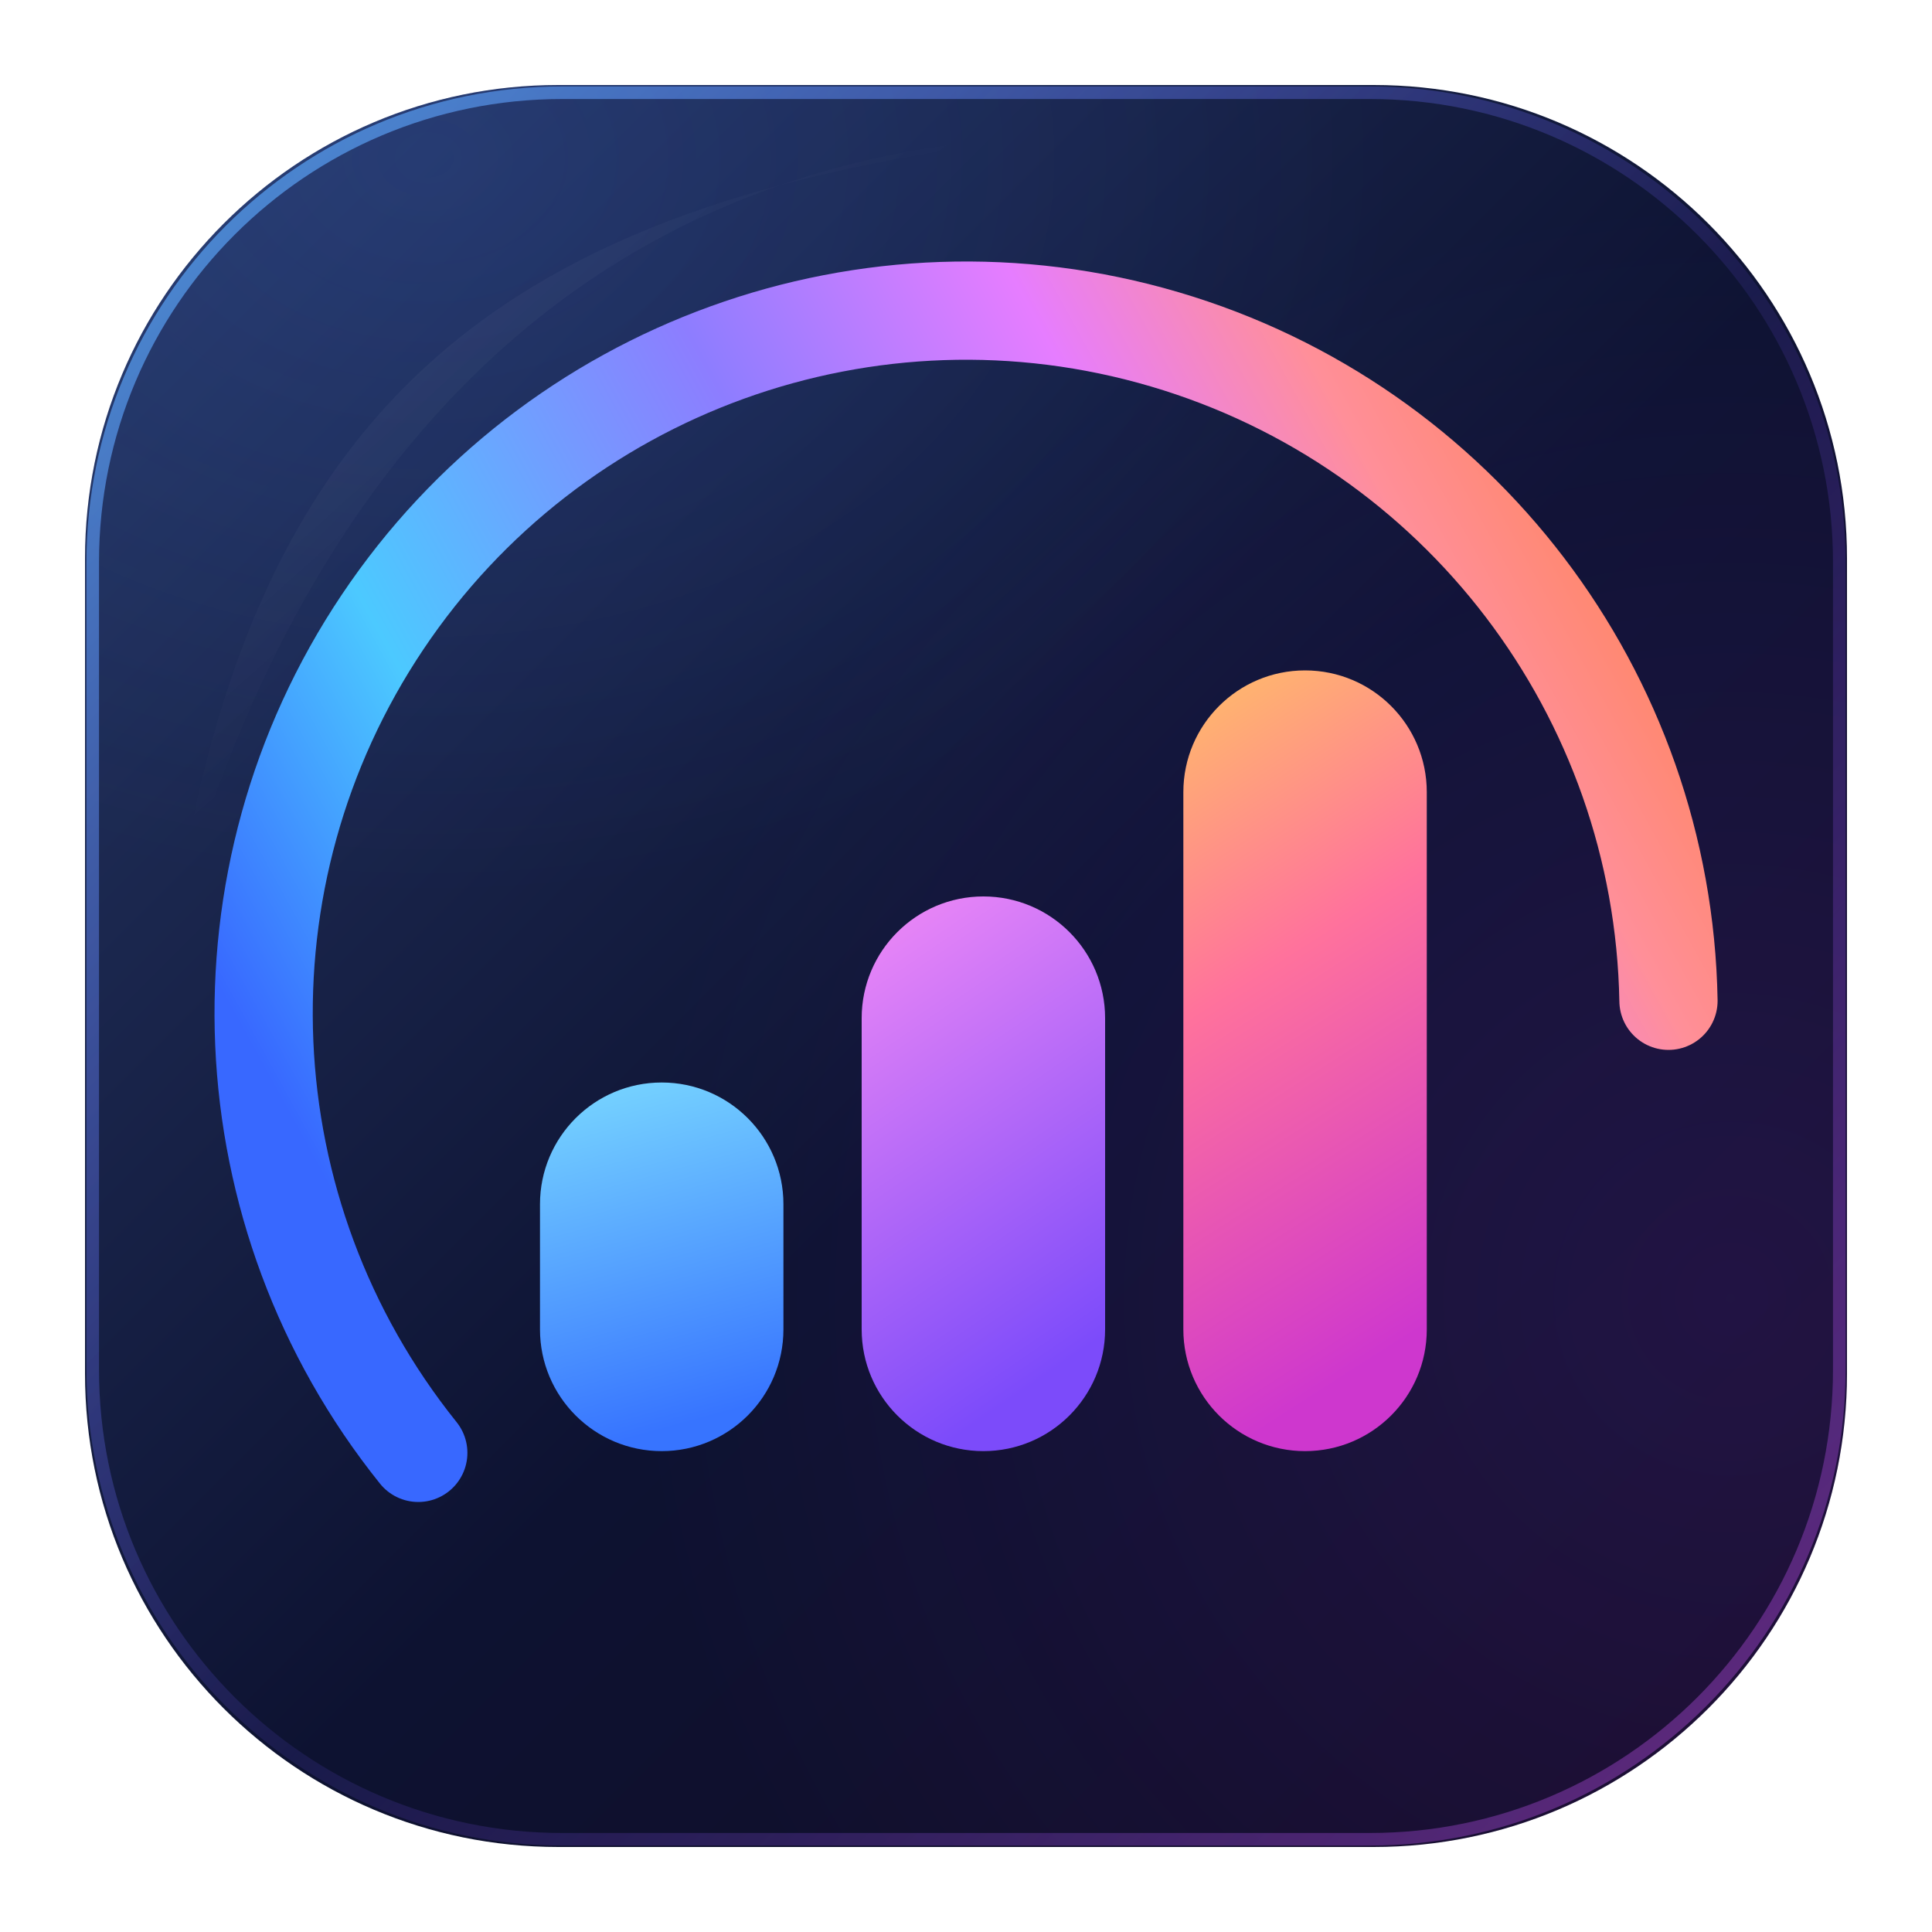
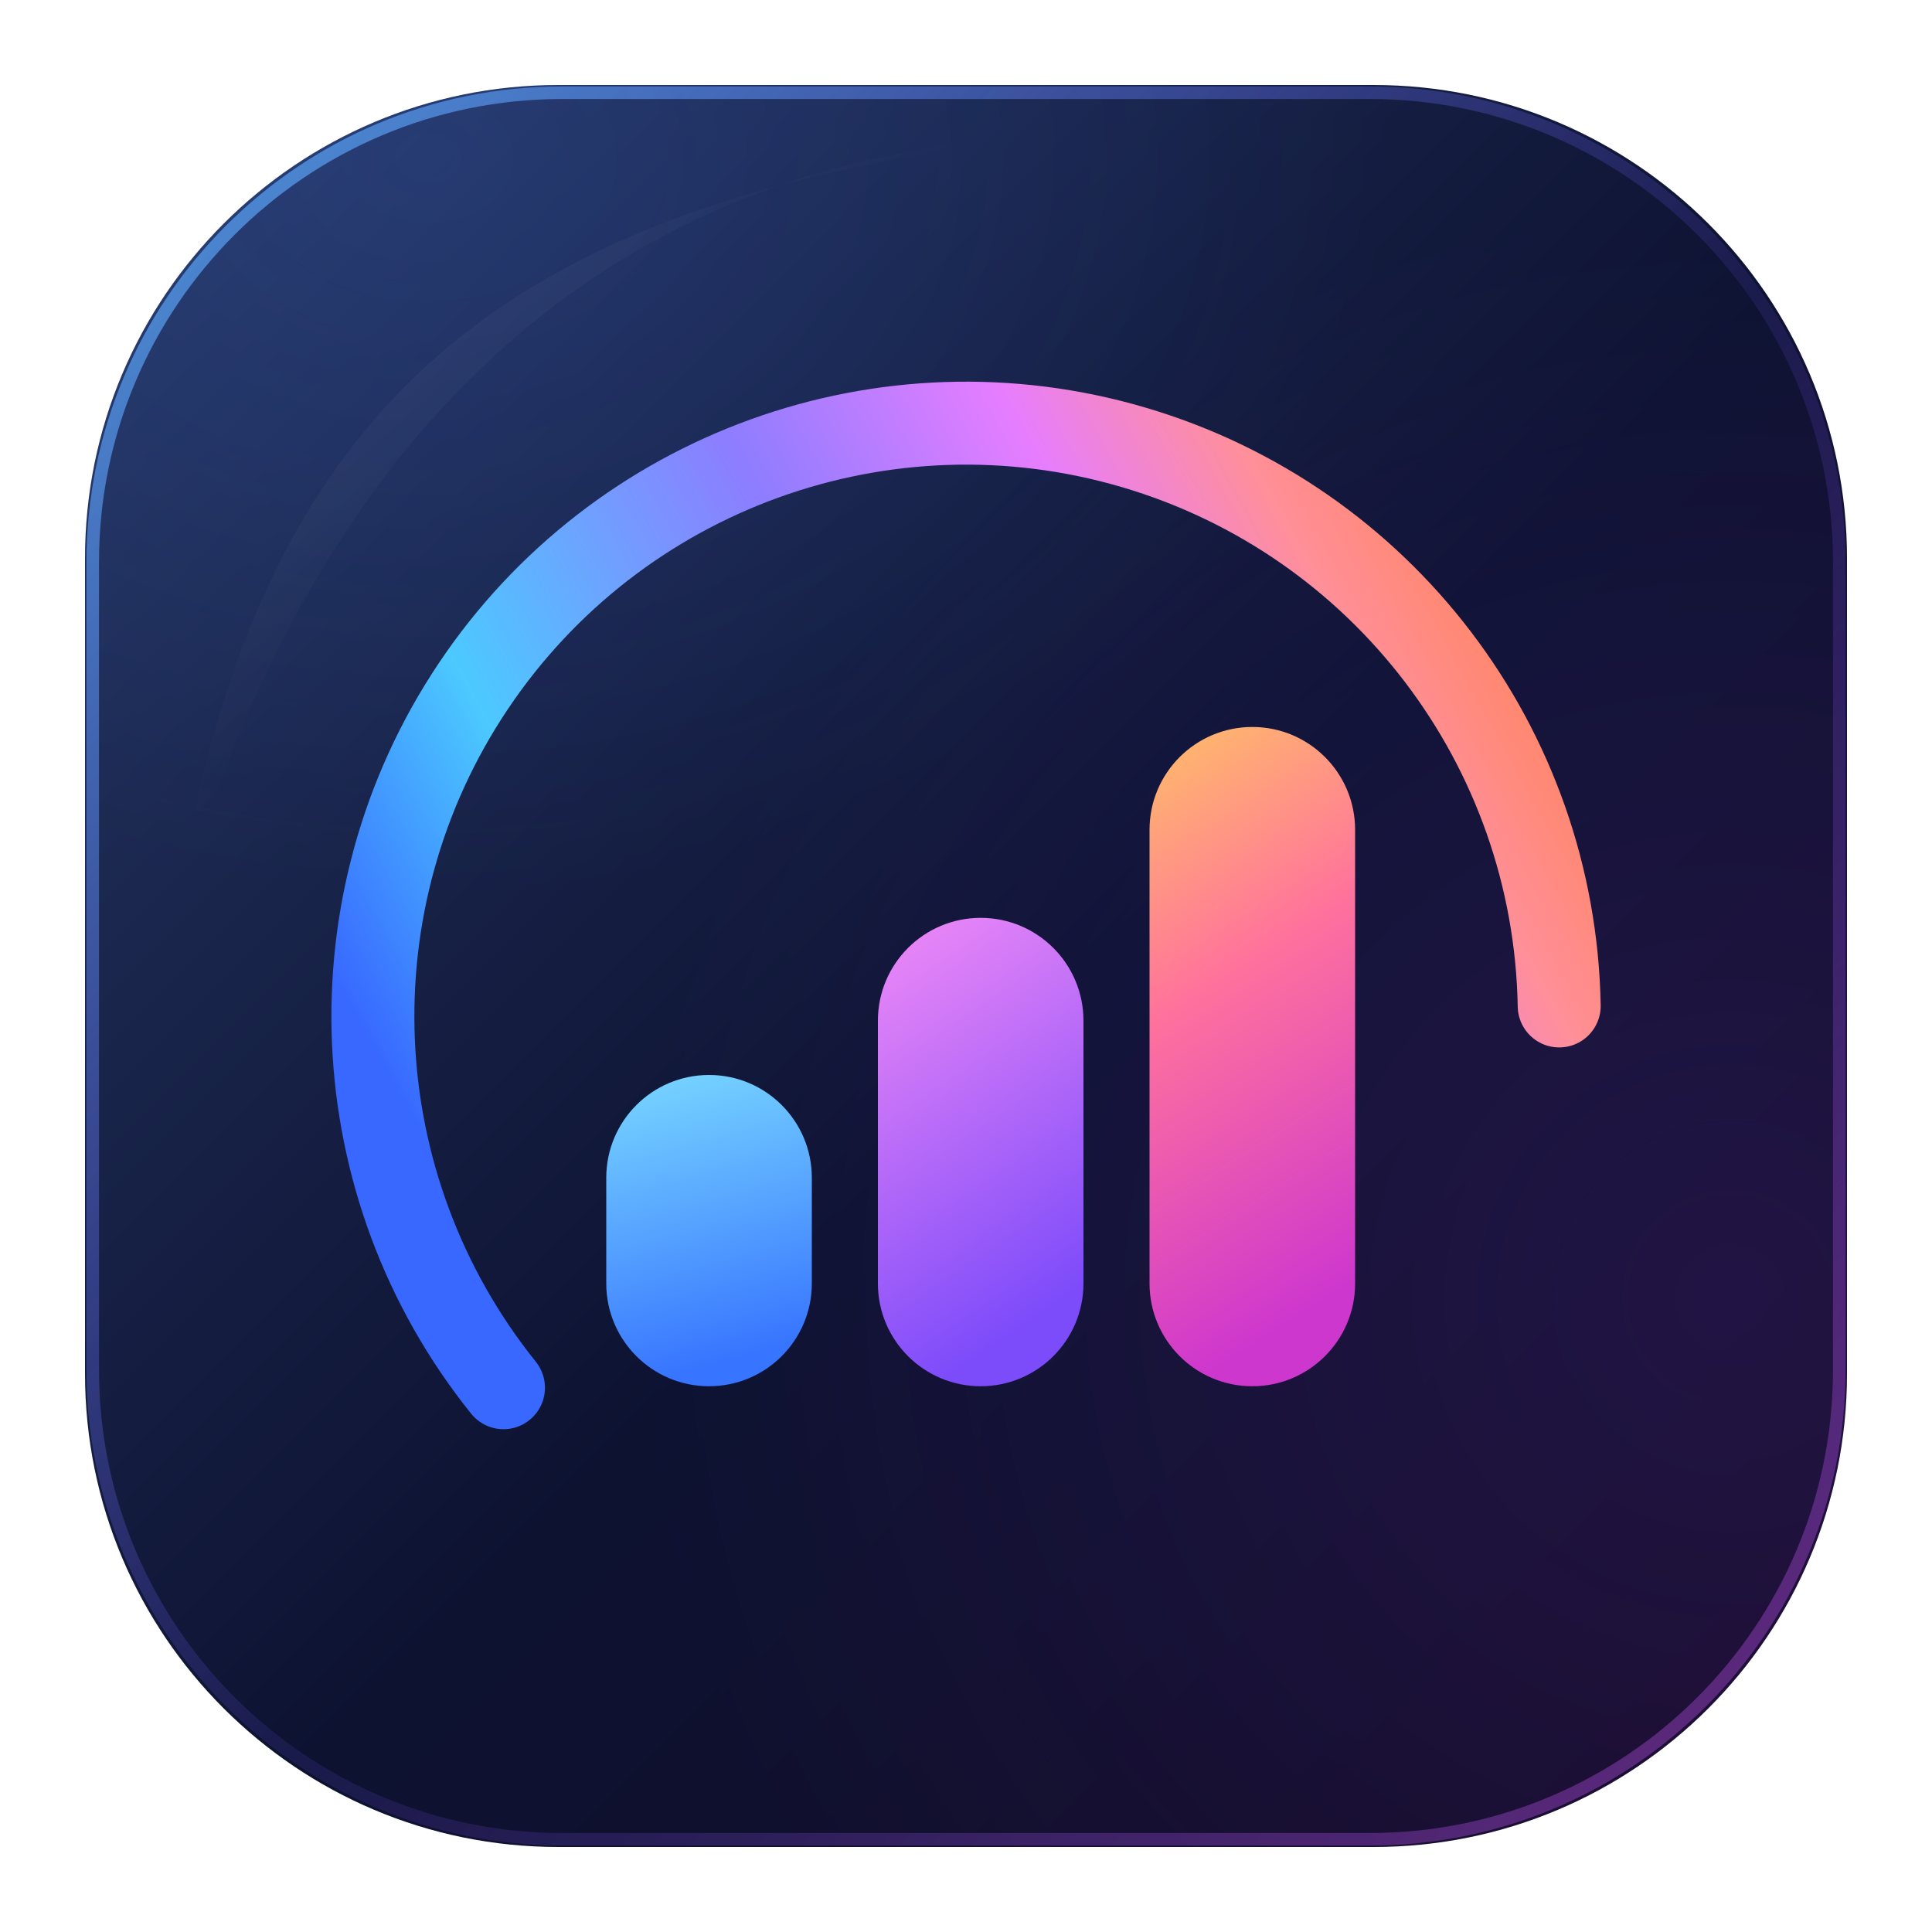
<svg xmlns="http://www.w3.org/2000/svg" viewBox="0 0 100 100">
  <defs>
    <linearGradient id="arc" x1="0%" y1="66%" x2="100%" y2="21%">
      <stop offset="0%" stop-color="#3868FF" />
      <stop offset="21%" stop-color="#4CC9FF" />
      <stop offset="49%" stop-color="#8D7DFF" />
      <stop offset="70%" stop-color="#E67DFF" />
      <stop offset="85%" stop-color="#FF8F99" />
      <stop offset="100%" stop-color="#FF8459" />
    </linearGradient>
    <linearGradient id="bar1" x1="0%" y1="0%" x2="18%" y2="100%">
      <stop stop-color="#79D8FF" />
      <stop offset="100%" stop-color="#3774FF" />
    </linearGradient>
    <linearGradient id="bar2" x1="0%" y1="0%" x2="30%" y2="100%">
      <stop stop-color="#F18AF6" />
      <stop offset="100%" stop-color="#7C4BFA" />
    </linearGradient>
    <linearGradient id="bar3" x1="0%" y1="0%" x2="20%" y2="100%">
      <stop stop-color="#FFBE68" />
      <stop offset="43%" stop-color="#FF729C" />
      <stop offset="100%" stop-color="#CE37CE" />
    </linearGradient>
    <linearGradient id="bg" x1="0%" y1="0%" x2="100%" y2="100%">
      <stop offset="0%" stop-color="#263866" />
      <stop offset="54%" stop-color="#0D1231" />
      <stop offset="100%" stop-color="#140B25" />
    </linearGradient>
    <linearGradient id="rim" x1="0%" y1="0%" x2="100%" y2="100%">
      <stop offset="0%" stop-color="#59B9FF" stop-opacity=".75" />
      <stop offset="53%" stop-color="#7356FF" stop-opacity=".12" />
      <stop offset="100%" stop-color="#D954F4" stop-opacity=".40" />
    </linearGradient>
    <radialGradient id="bluehalo">
      <stop stop-color="#467EFF" stop-opacity=".30" />
      <stop offset="100%" stop-color="#467EFF" stop-opacity="0" />
    </radialGradient>
    <radialGradient id="pinkhalo">
      <stop stop-color="#9A40FF" stop-opacity=".40" />
      <stop offset="100%" stop-color="#9A40FF" stop-opacity="0" />
    </radialGradient>
    <linearGradient id="shine" x1="0%" y1="0%" x2="100%" y2="100%">
      <stop stop-color="#FFFFFF" stop-opacity=".28" />
      <stop offset="45%" stop-color="#FFFFFF" stop-opacity="0" />
      <stop offset="100%" stop-color="#FFFFFF" stop-opacity=".02" />
    </linearGradient>
    <clipPath id="clip">
      <rect x="4.4" y="4.4" width="91.2" height="91.2" rx="24.5" />
    </clipPath>
  </defs>
  <g clip-path="url(#clip)">
    <rect x="4.4" y="4.4" width="91.2" height="91.2" rx="24.5" fill="url(#bg)" />
    <ellipse cx="22" cy="8" rx="51" ry="39" fill="url(#bluehalo)" opacity=".48" />
    <ellipse cx="90" cy="67" rx="58" ry="56" fill="url(#pinkhalo)" opacity=".30" />
    <path d="M 9 48 C 13 20 27 10 55 7 C 24 8 13 33 9 48 Z" fill="url(#shine)" opacity=".33" />
  </g>
  <rect x="4.8" y="4.8" width="90.4" height="90.4" rx="24.3" fill="none" stroke="url(#rim)" stroke-width=".65" />
-   <g transform="translate(5 5) scale(.9)">
+   <g transform="translate(50 52.6) scale(.76) translate(-50 -52.7)">
    <path d="M 18.5 78 A 40.4 40.4 0 1 1 90.4 52" fill="none" stroke="url(#arc)" stroke-width="5.65" stroke-linecap="round" />
    <rect x="25.5" y="56.7" width="14" height="21.2" rx="7" fill="url(#bar1)" />
    <rect x="44" y="46" width="14" height="31.9" rx="7" fill="url(#bar2)" />
    <rect x="62.5" y="33" width="14" height="44.9" rx="7" fill="url(#bar3)" />
  </g>
</svg>
